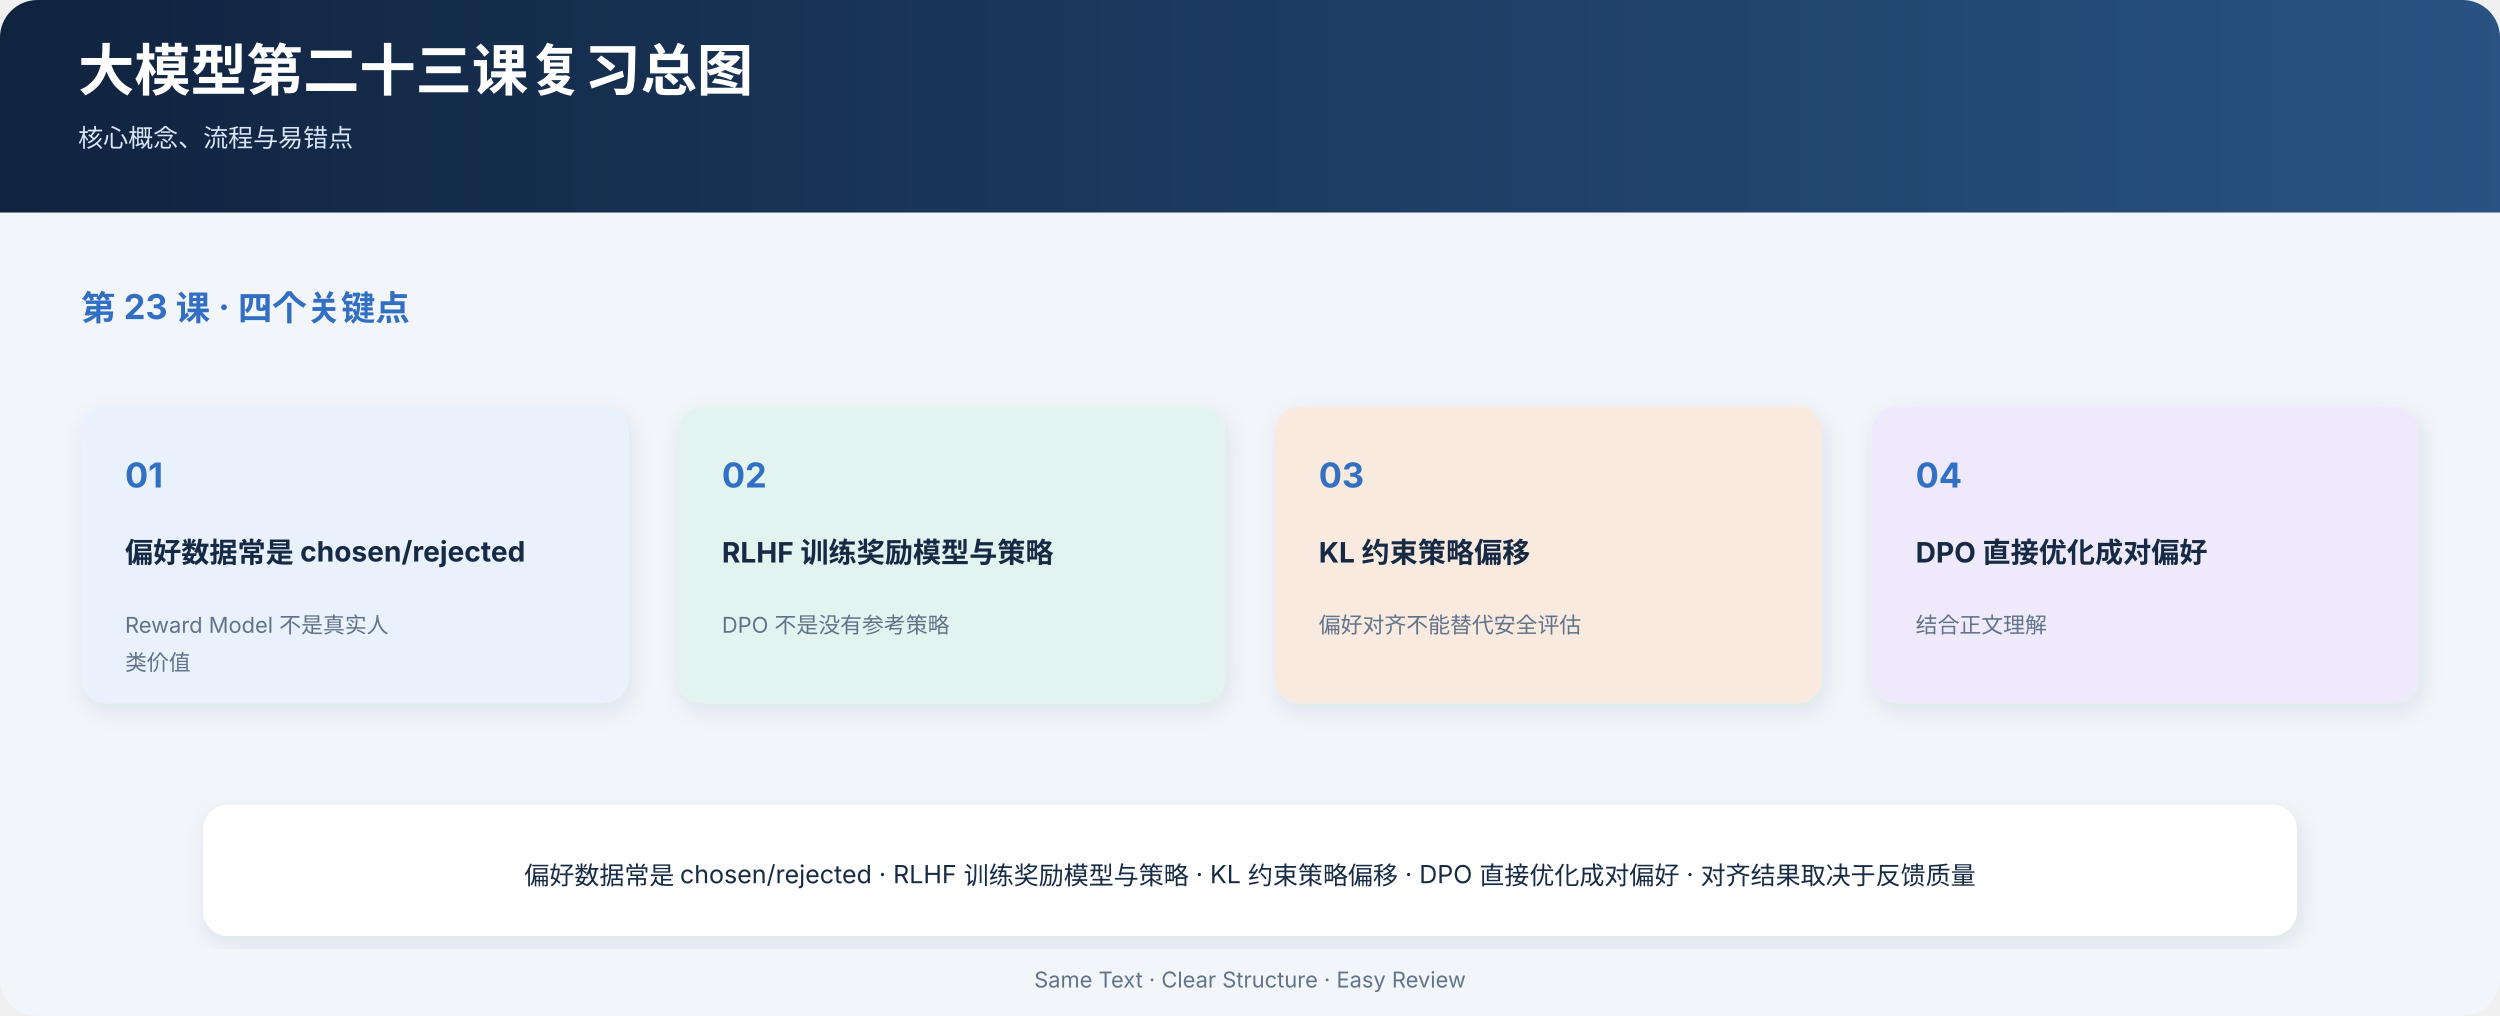
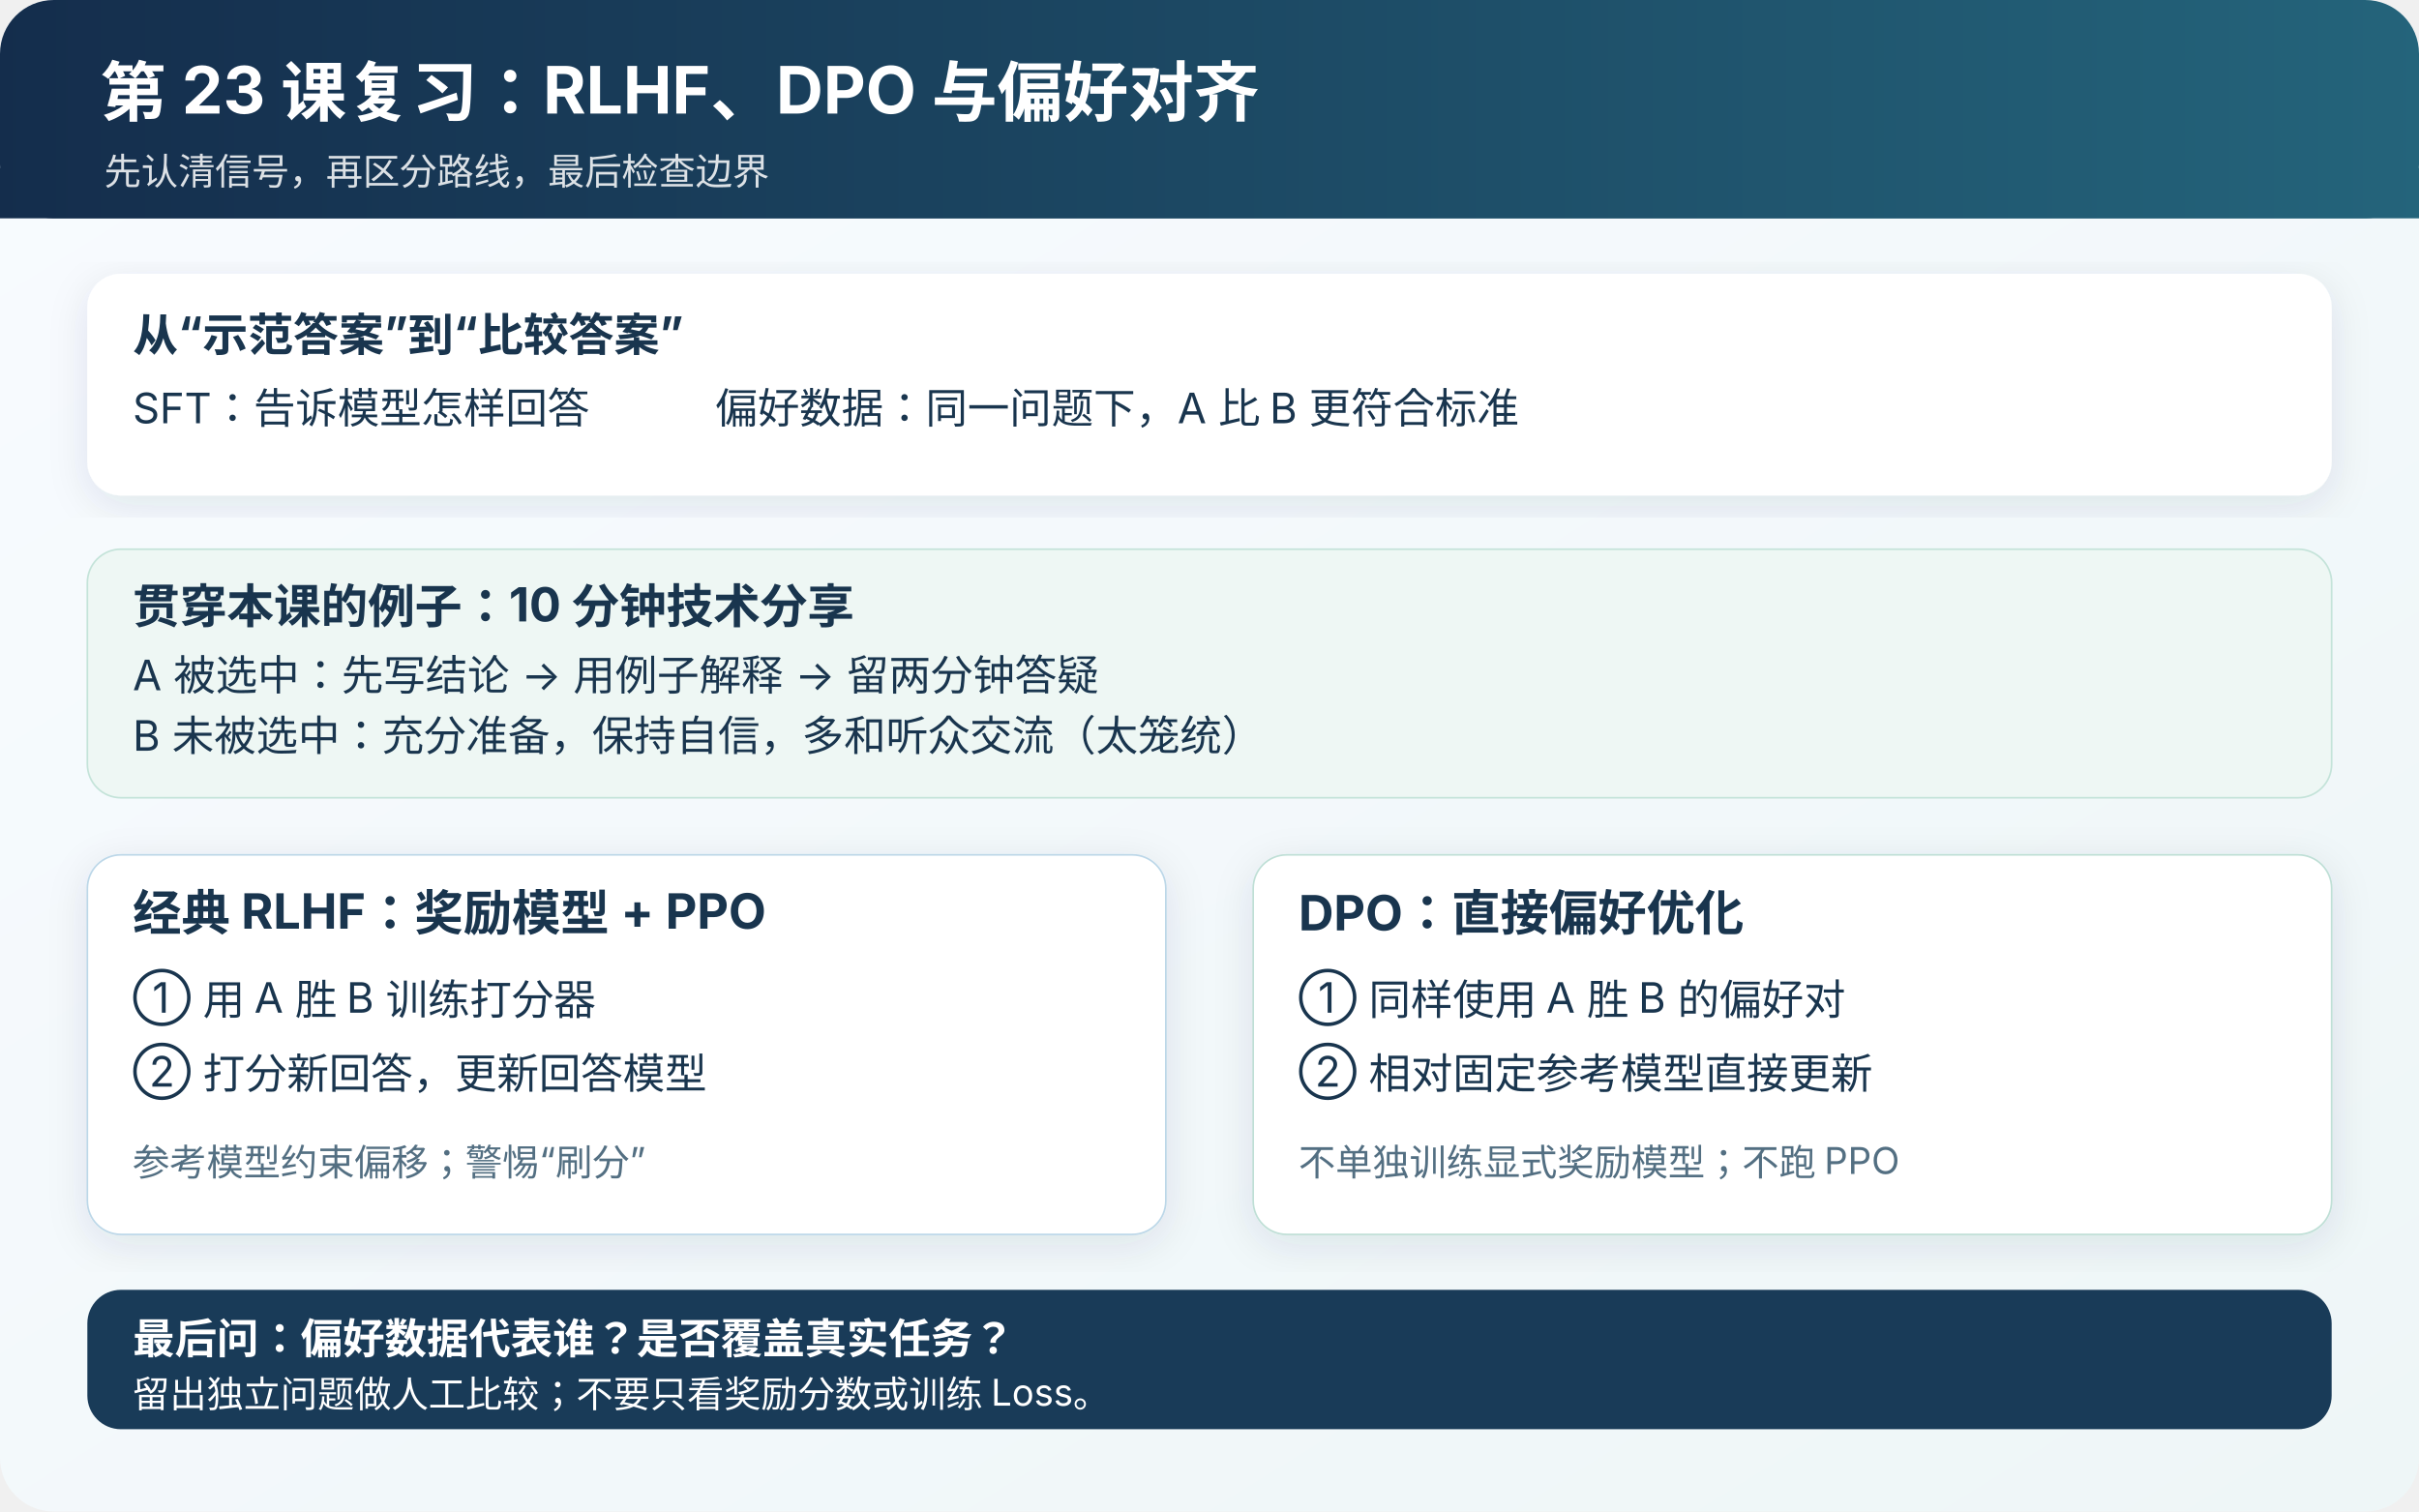
- <svg xmlns="http://www.w3.org/2000/svg" width="1600" height="650" viewBox="0 0 1600 650" role="img" aria-labelledby="t d">
+ <svg xmlns="http://www.w3.org/2000/svg" width="1440" height="900" viewBox="0 0 1440 900" role="img" aria-labelledby="title desc">
  <defs>
-     <linearGradient id="h">
-       <stop stop-color="#10233f" />
-       <stop offset="1" stop-color="#285382" />
+     <linearGradient id="bg" x2="1" y2="1">
+       <stop stop-color="#f8fbff" />
+       <stop offset="1" stop-color="#eef6f7" />
+     </linearGradient>
+     <linearGradient id="head" x2="1">
+       <stop stop-color="#142d4c" />
+       <stop offset="1" stop-color="#24647b" />
    </linearGradient>
    <filter id="s">
-       <feDropShadow dy="5" stdDeviation="7" flood-color="#233753" flood-opacity=".1" />
+       <feDropShadow dx="0" dy="6" stdDeviation="12" flood-color="#12304d" flood-opacity=".1" />
    </filter>
-     <style>text{font-family:-apple-system,BlinkMacSystemFont,"Segoe UI","PingFang SC","Microsoft YaHei",sans-serif;fill:#172b45}.w{fill:#fff}.l{fill:#d8e6f6}.m{fill:#61738a}.h1{font-size:36px;font-weight:700}.h2{font-size:22px;font-weight:700;fill:#326fc3}.h3{font-size:18px;font-weight:700}.body{font-size:16px}.small{font-size:14px}</style>
  </defs>
-   <rect width="1600" height="650" rx="24" fill="#f2f6fa" />
-   <path d="M24 0h1552a24 24 0 0 1 24 24v112H0V24A24 24 0 0 1 24 0z" fill="url(#h)" />
-   <text x="50" y="58" class="h1 w">大模型第二十三课复习总图</text>
-   <text x="50" y="94" class="body l">核心概念、流程与易错点</text>
-   <text x="52" y="205" class="h2">第 23 课 · 四个关键点</text>
-   <g filter="url(#s)">
-     <rect x="52" y="260" width="350" height="190" rx="16" fill="#e9f1fc" />
-     <text x="80" y="312" class="h2">01</text>
-     <text x="80" y="360" class="h3">偏好数据常是 chosen/rejected</text>
-     <text x="80" y="405" class="small m">
-       <tspan x="80" dy="0">Reward Model 不是真实人</tspan>
-       <tspan x="80" dy="24">类价值</tspan>
-     </text>
-     <rect x="434" y="260" width="350" height="190" rx="16" fill="#e3f4f0" />
-     <text x="462" y="312" class="h2">02</text>
-     <text x="462" y="360" class="h3">RLHF 训练奖励模型与策略</text>
-     <text x="462" y="405" class="small m">
-       <tspan x="462" dy="0">DPO 不是没有参考策略</tspan>
-     </text>
-     <rect x="816" y="260" width="350" height="190" rx="16" fill="#f9eadf" />
-     <text x="844" y="312" class="h2">03</text>
-     <text x="844" y="360" class="h3">KL 约束策略偏移</text>
-     <text x="844" y="405" class="small m">
-       <tspan x="844" dy="0">偏好对齐不能替代安全评估</tspan>
-     </text>
-     <rect x="1198" y="260" width="350" height="190" rx="16" fill="#efeafb" />
-     <text x="1226" y="312" class="h2">04</text>
-     <text x="1226" y="360" class="h3">DPO 直接优化成对偏好</text>
-     <text x="1226" y="405" class="small m">
-       <tspan x="1226" dy="0">结合正文理解</tspan>
-     </text>
-   </g>
-   <rect x="130" y="515" width="1340" height="84" rx="16" fill="#fff" filter="url(#s)" />
-   <text x="800" y="566" class="body" text-anchor="middle">偏好数据常是 chosen/rejected · RLHF 训练奖励模型与策略 · KL 约束策略偏移 · DPO 直接优化成对偏好 · 对齐结果取决于反馈质量</text>
-   <text x="800" y="632" class="small m" text-anchor="middle">Same Text · Clear Structure · Easy Review</text>
+   <style>.t{font-family:-apple-system,BlinkMacSystemFont,"PingFang SC","Microsoft YaHei",sans-serif;fill:#19354e}.white{fill:#fff}.strong{font-weight:700}.sub{font-size:22px;fill:#536f82}.body{font-size:25px}</style>
+   <rect width="1440" height="900" rx="32" fill="url(#bg)" />
+   <rect width="1440" height="130" rx="32" fill="url(#head)" />
+   <rect y="100" width="1440" height="30" fill="url(#head)" />
+   <text class="t white strong" x="60" y="69" font-size="39">第 23 课复习：RLHF、DPO 与偏好对齐</text>
+   <text class="t white" x="62" y="110" font-size="22" opacity=".85">先认清信号，再区分路线，最后检查边界</text>
+   <rect x="52" y="163" width="1336" height="132" rx="20" fill="#fff" filter="url(#s)" />
+   <text class="t strong" x="79" y="209" font-size="27">从“示范答案”到“比较答案”</text>
+   <text class="t body" x="79" y="252">SFT：告诉模型怎样回答　　　偏好数据：同一问题下，A 比 B 更符合标准</text>
+   <rect x="52" y="327" width="1336" height="148" rx="20" fill="#eef7f4" stroke="#c4e3d9" />
+   <text class="t strong" x="79" y="371" font-size="28">贯穿本课的例子：10 分钟技术分享</text>
+   <text class="t body" x="79" y="411">A 被选中：先写结论 → 用例子解释 → 留两分钟答疑</text>
+   <text class="t body" x="79" y="447">B 未被选中：充分准备，保持自信，多和听众交流（太笼统）</text>
+   <rect x="52" y="509" width="642" height="226" rx="20" fill="#fff" stroke="#bcd7e8" filter="url(#s)" />
+   <text class="t strong" x="79" y="554" font-size="29">经典 RLHF：奖励模型 + PPO</text>
+   <text class="t body" x="79" y="603">① 用 A 胜 B 训练打分器</text>
+   <text class="t body" x="79" y="647">② 打分新回答，更新回答模型</text>
+   <text class="t sub" x="79" y="700">参考模型约束偏移；警惕“刷分”</text>
+   <rect x="746" y="509" width="642" height="226" rx="20" fill="#fff" stroke="#bfdfd6" filter="url(#s)" />
+   <text class="t strong" x="773" y="554" font-size="29">DPO：直接偏好优化</text>
+   <text class="t body" x="773" y="603">① 同样使用 A 胜 B 的偏好对</text>
+   <text class="t body" x="773" y="647">② 相对固定参考模型直接更新</text>
+   <text class="t sub" x="773" y="700">不单独训练显式奖励模型；不跑 PPO</text>
+   <rect x="52" y="768" width="1336" height="83" rx="20" fill="#193b58" />
+   <text class="t white strong" x="79" y="806" font-size="25">最后问：偏好数据代表谁？是否覆盖真实任务？</text>
+   <text class="t white" x="79" y="838" font-size="22">留出独立问题做人工比较；不要只看奖励分数或训练 Loss。</text>
</svg>
